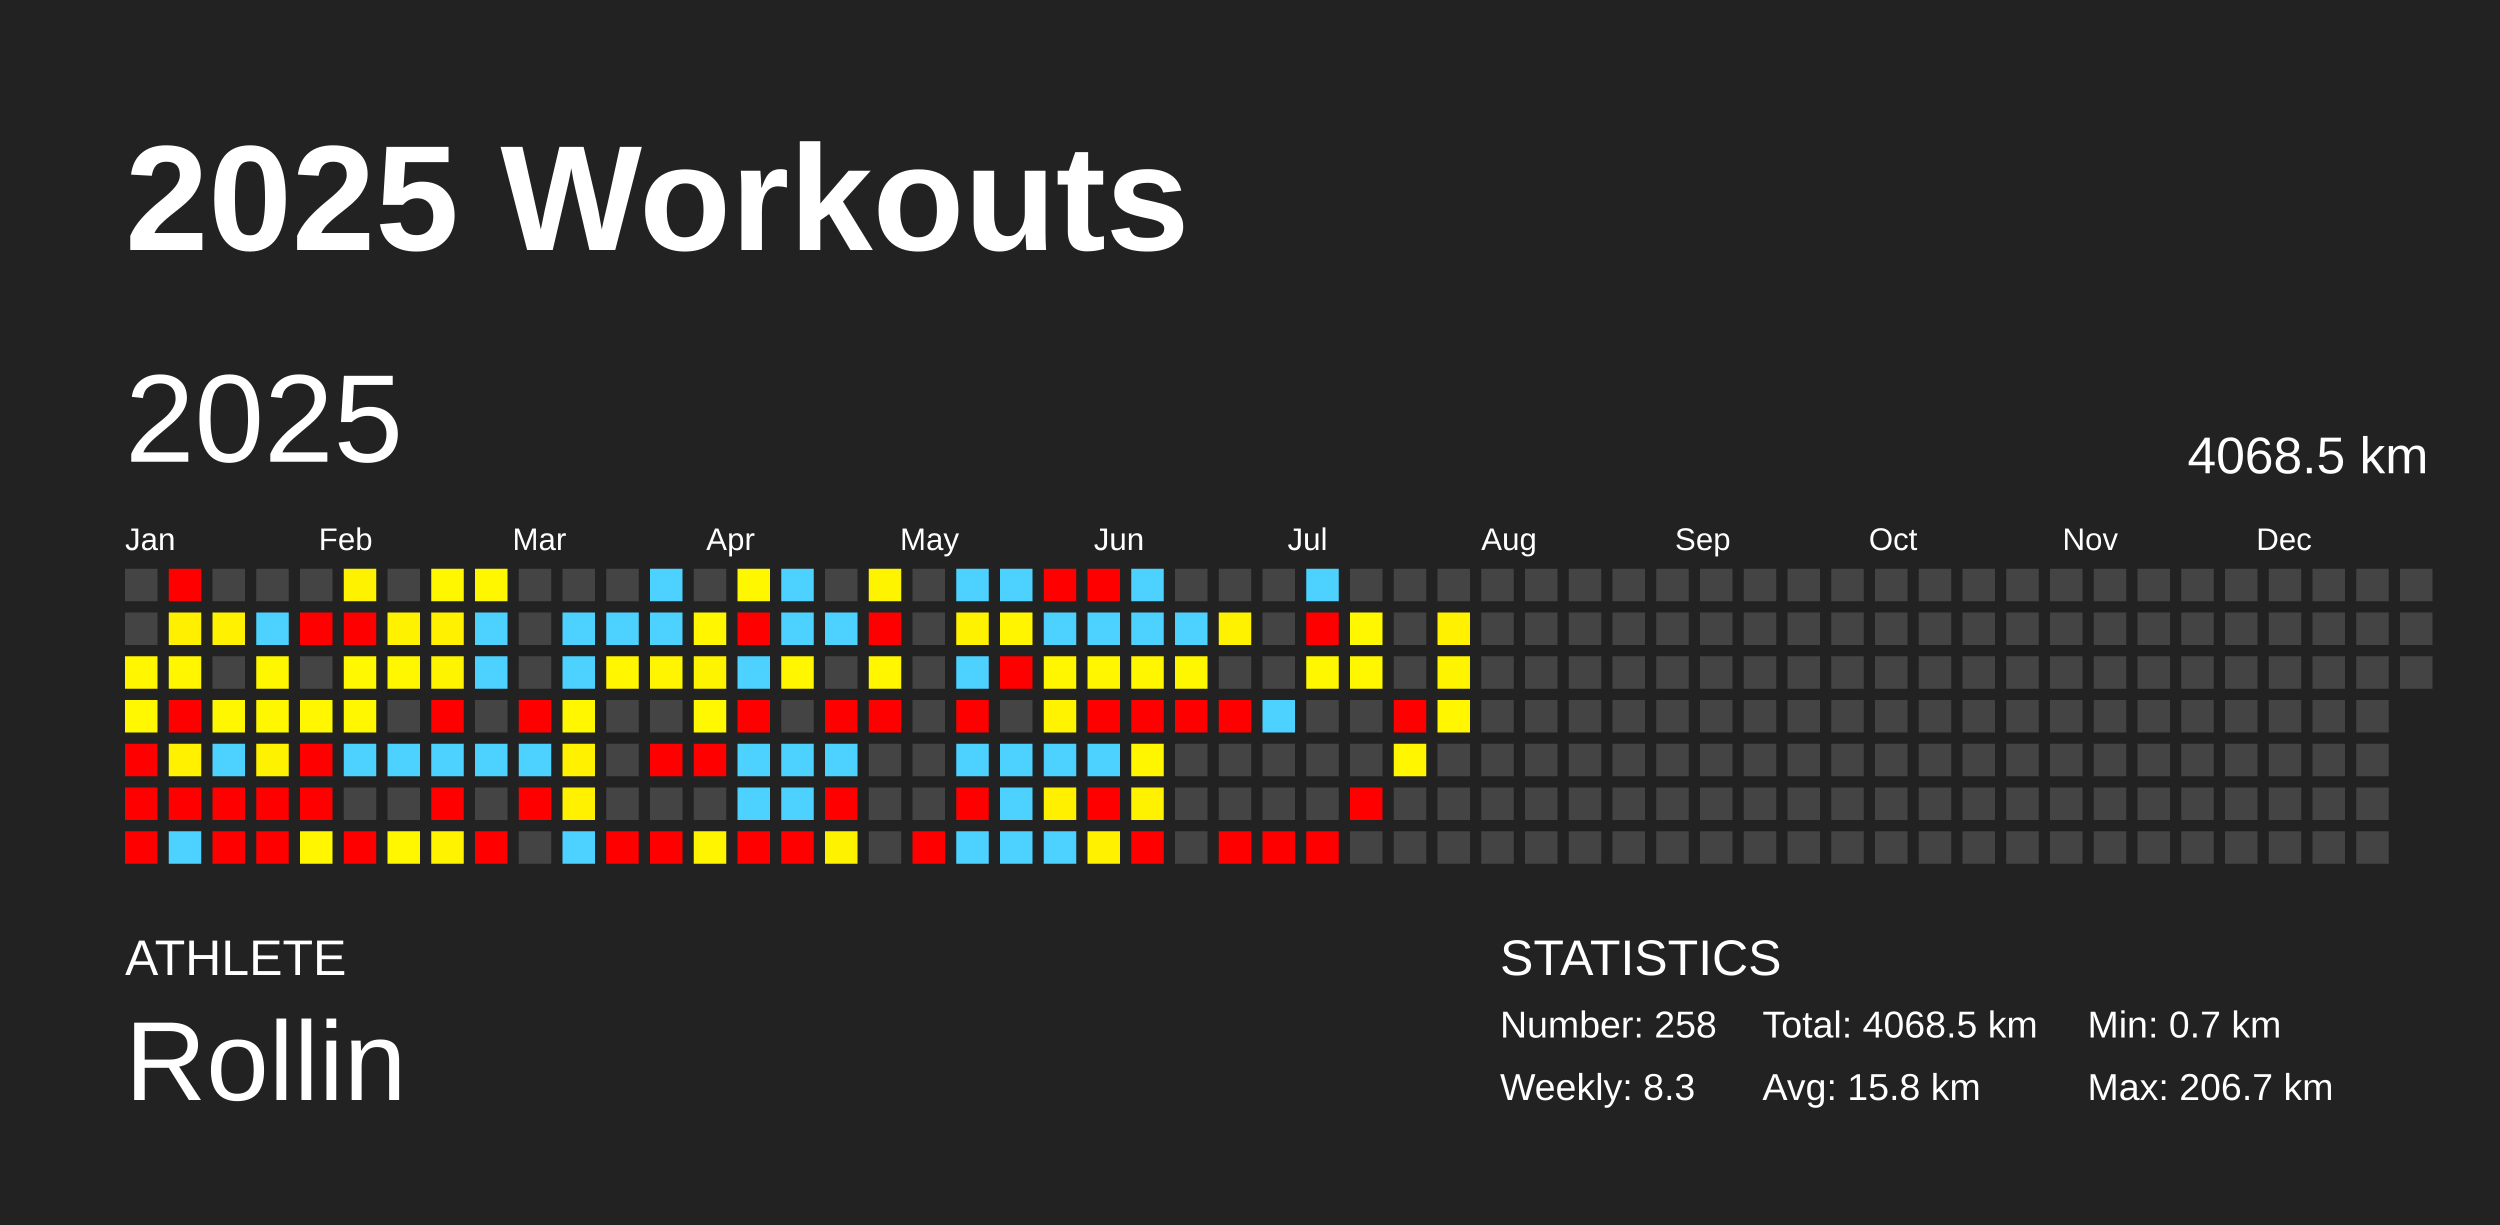
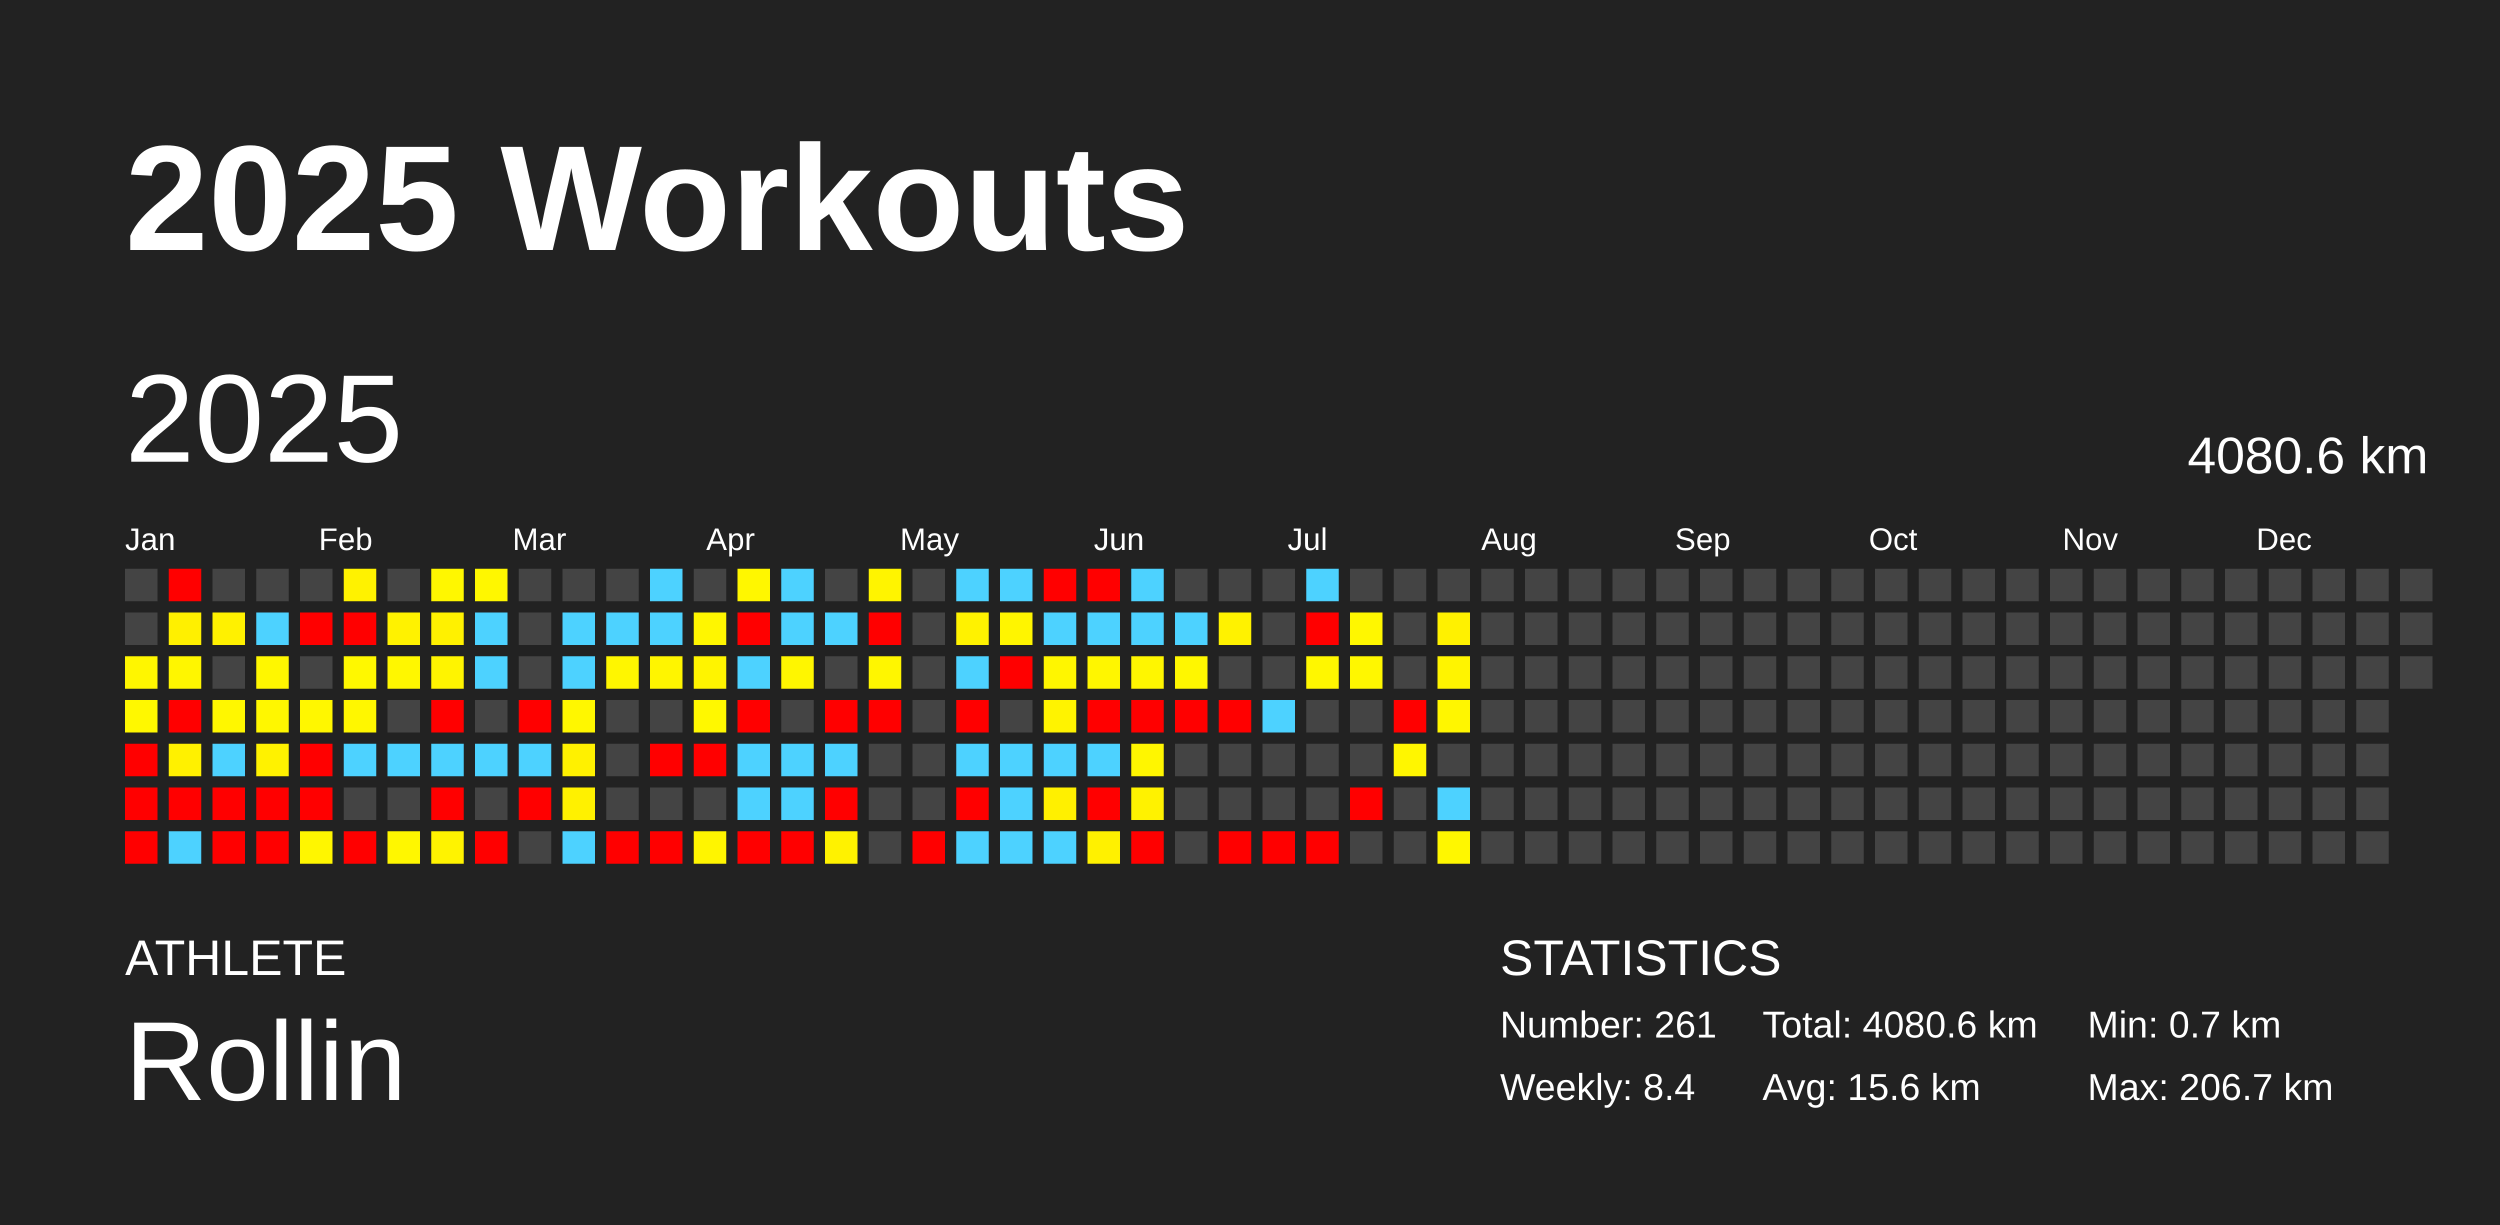
<svg xmlns="http://www.w3.org/2000/svg" baseProfile="full" height="98mm" version="1.1" viewBox="0,0,200,98" width="200mm">
  <defs />
  <rect fill="#222222" height="98" width="200" x="0" y="0" />
  <text fill="#FFFFFF" style="font-size:12px; font-family:Arial; font-weight:bold;" x="10" y="20">2025 Workouts</text>
  <text fill="#FFFFFF" style="font-size:4px; font-family:Arial" x="10" y="78">ATHLETE</text>
  <text fill="#FFFFFF" style="font-size:9px; font-family:Arial" x="10" y="88">Rollin</text>
  <text fill="#FFFFFF" style="font-size:4px; font-family:Arial" x="120" y="78">STATISTICS</text>
-   <text fill="#FFFFFF" style="font-size:3px; font-family:Arial" x="120" y="83">Number: 258</text>
-   <text fill="#FFFFFF" style="font-size:3px; font-family:Arial" x="120" y="88">Weekly: 8.3</text>
-   <text fill="#FFFFFF" style="font-size:3px; font-family:Arial" x="141" y="83">Total: 4068.5 km</text>
-   <text fill="#FFFFFF" style="font-size:3px; font-family:Arial" x="141" y="88">Avg: 15.8 km</text>
+   <text fill="#FFFFFF" style="font-size:3px; font-family:Arial" x="120" y="83">Number: 261</text>
+   <text fill="#FFFFFF" style="font-size:3px; font-family:Arial" x="120" y="88">Weekly: 8.4</text>
+   <text fill="#FFFFFF" style="font-size:3px; font-family:Arial" x="141" y="83">Total: 4080.6 km</text>
+   <text fill="#FFFFFF" style="font-size:3px; font-family:Arial" x="141" y="88">Avg: 15.6 km</text>
  <text fill="#FFFFFF" style="font-size:3px; font-family:Arial" x="167" y="83">Min: 0.7 km</text>
  <text fill="#FFFFFF" style="font-size:3px; font-family:Arial" x="167" y="88">Max: 206.7 km</text>
  <text dominant-baseline="hanging" fill="#FFFFFF" style="font-size:10.0px; font-family:Arial;" x="10" y="30">2025</text>
-   <text dominant-baseline="hanging" fill="#FFFFFF" style="font-size:4.125px; font-family:Arial;" x="175" y="35">4068.5 km</text>
+   <text dominant-baseline="hanging" fill="#FFFFFF" style="font-size:4.125px; font-family:Arial;" x="175" y="35">4080.6 km</text>
  <text fill="#FFFFFF" style="font-size:2.5px; font-family:Arial" x="10.0" y="44">Jan</text>
  <text fill="#FFFFFF" style="font-size:2.5px; font-family:Arial" x="25.5" y="44">Feb</text>
  <text fill="#FFFFFF" style="font-size:2.5px; font-family:Arial" x="41.0" y="44">Mar</text>
  <text fill="#FFFFFF" style="font-size:2.5px; font-family:Arial" x="56.5" y="44">Apr</text>
  <text fill="#FFFFFF" style="font-size:2.5px; font-family:Arial" x="72.0" y="44">May</text>
  <text fill="#FFFFFF" style="font-size:2.5px; font-family:Arial" x="87.5" y="44">Jun</text>
  <text fill="#FFFFFF" style="font-size:2.5px; font-family:Arial" x="103.0" y="44">Jul</text>
  <text fill="#FFFFFF" style="font-size:2.5px; font-family:Arial" x="118.5" y="44">Aug</text>
  <text fill="#FFFFFF" style="font-size:2.5px; font-family:Arial" x="134.0" y="44">Sep</text>
  <text fill="#FFFFFF" style="font-size:2.5px; font-family:Arial" x="149.5" y="44">Oct</text>
  <text fill="#FFFFFF" style="font-size:2.5px; font-family:Arial" x="165.0" y="44">Nov</text>
  <text fill="#FFFFFF" style="font-size:2.5px; font-family:Arial" x="180.5" y="44">Dec</text>
  <rect fill="#444444" height="2.6" width="2.6" x="10.0" y="45.5" />
  <rect fill="#444444" height="2.6" width="2.6" x="10.0" y="49.0" />
  <rect fill="#fff600" height="2.6" width="2.6" x="10.0" y="52.5" />
  <rect fill="#fff800" height="2.6" width="2.6" x="10.0" y="56.0" />
  <rect fill="red" height="2.6" width="2.6" x="10.0" y="59.5" />
  <rect fill="red" height="2.6" width="2.6" x="10.0" y="63.0" />
  <rect fill="red" height="2.6" width="2.6" x="10.0" y="66.5" />
  <rect fill="red" height="2.6" width="2.6" x="13.5" y="45.5" />
  <rect fill="#fff000" height="2.6" width="2.6" x="13.5" y="49.0" />
  <rect fill="#fff600" height="2.6" width="2.6" x="13.5" y="52.5" />
  <rect fill="red" height="2.6" width="2.6" x="13.5" y="56.0" />
  <rect fill="#fff100" height="2.6" width="2.6" x="13.5" y="59.5" />
  <rect fill="red" height="2.6" width="2.6" x="13.5" y="63.0" />
  <rect fill="#4dd2ff" height="2.6" width="2.6" x="13.5" y="66.5" />
  <rect fill="#444444" height="2.6" width="2.6" x="17.0" y="45.5" />
  <rect fill="#fff100" height="2.6" width="2.6" x="17.0" y="49.0" />
  <rect fill="#444444" height="2.6" width="2.6" x="17.0" y="52.5" />
  <rect fill="#fff700" height="2.6" width="2.6" x="17.0" y="56.0" />
  <rect fill="#4dd2ff" height="2.6" width="2.6" x="17.0" y="59.5" />
  <rect fill="red" height="2.6" width="2.6" x="17.0" y="63.0" />
  <rect fill="red" height="2.6" width="2.6" x="17.0" y="66.5" />
  <rect fill="#444444" height="2.6" width="2.6" x="20.5" y="45.5" />
  <rect fill="#4dd2ff" height="2.6" width="2.6" x="20.5" y="49.0" />
  <rect fill="#fff700" height="2.6" width="2.6" x="20.5" y="52.5" />
  <rect fill="#fff700" height="2.6" width="2.6" x="20.5" y="56.0" />
  <rect fill="#fff200" height="2.6" width="2.6" x="20.5" y="59.5" />
  <rect fill="red" height="2.6" width="2.6" x="20.5" y="63.0" />
  <rect fill="red" height="2.6" width="2.6" x="20.5" y="66.5" />
  <rect fill="#444444" height="2.6" width="2.6" x="24.0" y="45.5" />
  <rect fill="red" height="2.6" width="2.6" x="24.0" y="49.0" />
  <rect fill="#444444" height="2.6" width="2.6" x="24.0" y="52.5" />
  <rect fill="#fff700" height="2.6" width="2.6" x="24.0" y="56.0" />
  <rect fill="red" height="2.6" width="2.6" x="24.0" y="59.5" />
  <rect fill="red" height="2.6" width="2.6" x="24.0" y="63.0" />
  <rect fill="#fff600" height="2.6" width="2.6" x="24.0" y="66.5" />
  <rect fill="#fff200" height="2.6" width="2.6" x="27.5" y="45.5" />
  <rect fill="red" height="2.6" width="2.6" x="27.5" y="49.0" />
  <rect fill="#fff800" height="2.6" width="2.6" x="27.5" y="52.5" />
  <rect fill="#fff700" height="2.6" width="2.6" x="27.5" y="56.0" />
  <rect fill="#4dd2ff" height="2.6" width="2.6" x="27.5" y="59.5" />
  <rect fill="#444444" height="2.6" width="2.6" x="27.5" y="63.0" />
  <rect fill="red" height="2.6" width="2.6" x="27.5" y="66.5" />
  <rect fill="#444444" height="2.6" width="2.6" x="31.0" y="45.5" />
  <rect fill="#fff200" height="2.6" width="2.6" x="31.0" y="49.0" />
  <rect fill="#fff700" height="2.6" width="2.6" x="31.0" y="52.5" />
  <rect fill="#444444" height="2.6" width="2.6" x="31.0" y="56.0" />
  <rect fill="#4dd2ff" height="2.6" width="2.6" x="31.0" y="59.5" />
  <rect fill="#444444" height="2.6" width="2.6" x="31.0" y="63.0" />
  <rect fill="#fff700" height="2.6" width="2.6" x="31.0" y="66.5" />
  <rect fill="#fff700" height="2.6" width="2.6" x="34.5" y="45.5" />
  <rect fill="#fff100" height="2.6" width="2.6" x="34.5" y="49.0" />
  <rect fill="#fff400" height="2.6" width="2.6" x="34.5" y="52.5" />
  <rect fill="red" height="2.6" width="2.6" x="34.5" y="56.0" />
  <rect fill="#4dd2ff" height="2.6" width="2.6" x="34.5" y="59.5" />
  <rect fill="red" height="2.6" width="2.6" x="34.5" y="63.0" />
  <rect fill="#fff300" height="2.6" width="2.6" x="34.5" y="66.5" />
  <rect fill="#fff700" height="2.6" width="2.6" x="38.0" y="45.5" />
  <rect fill="#4dd2ff" height="2.6" width="2.6" x="38.0" y="49.0" />
  <rect fill="#4dd2ff" height="2.6" width="2.6" x="38.0" y="52.5" />
  <rect fill="#444444" height="2.6" width="2.6" x="38.0" y="56.0" />
  <rect fill="#4dd2ff" height="2.6" width="2.6" x="38.0" y="59.5" />
  <rect fill="#444444" height="2.6" width="2.6" x="38.0" y="63.0" />
  <rect fill="red" height="2.6" width="2.6" x="38.0" y="66.5" />
  <rect fill="#444444" height="2.6" width="2.6" x="41.5" y="45.5" />
  <rect fill="#444444" height="2.6" width="2.6" x="41.5" y="49.0" />
  <rect fill="#444444" height="2.6" width="2.6" x="41.5" y="52.5" />
  <rect fill="red" height="2.6" width="2.6" x="41.5" y="56.0" />
  <rect fill="#4dd2ff" height="2.6" width="2.6" x="41.5" y="59.5" />
  <rect fill="red" height="2.6" width="2.6" x="41.5" y="63.0" />
  <rect fill="#444444" height="2.6" width="2.6" x="41.5" y="66.5" />
  <rect fill="#444444" height="2.6" width="2.6" x="45.0" y="45.5" />
  <rect fill="#4dd2ff" height="2.6" width="2.6" x="45.0" y="49.0" />
  <rect fill="#4dd2ff" height="2.6" width="2.6" x="45.0" y="52.5" />
  <rect fill="#fff700" height="2.6" width="2.6" x="45.0" y="56.0" />
  <rect fill="#fff100" height="2.6" width="2.6" x="45.0" y="59.5" />
  <rect fill="#fff100" height="2.6" width="2.6" x="45.0" y="63.0" />
  <rect fill="#4dd2ff" height="2.6" width="2.6" x="45.0" y="66.5" />
  <rect fill="#444444" height="2.6" width="2.6" x="48.5" y="45.5" />
  <rect fill="#4dd2ff" height="2.6" width="2.6" x="48.5" y="49.0" />
  <rect fill="#fff600" height="2.6" width="2.6" x="48.5" y="52.5" />
  <rect fill="#444444" height="2.6" width="2.6" x="48.5" y="56.0" />
  <rect fill="#444444" height="2.6" width="2.6" x="48.5" y="59.5" />
  <rect fill="#444444" height="2.6" width="2.6" x="48.5" y="63.0" />
  <rect fill="red" height="2.6" width="2.6" x="48.5" y="66.5" />
  <rect fill="#4dd2ff" height="2.6" width="2.6" x="52.0" y="45.5" />
  <rect fill="#4dd2ff" height="2.6" width="2.6" x="52.0" y="49.0" />
  <rect fill="#fff500" height="2.6" width="2.6" x="52.0" y="52.5" />
  <rect fill="#444444" height="2.6" width="2.6" x="52.0" y="56.0" />
  <rect fill="red" height="2.6" width="2.6" x="52.0" y="59.5" />
  <rect fill="#444444" height="2.6" width="2.6" x="52.0" y="63.0" />
  <rect fill="red" height="2.6" width="2.6" x="52.0" y="66.5" />
  <rect fill="#444444" height="2.6" width="2.6" x="55.5" y="45.5" />
  <rect fill="#fff600" height="2.6" width="2.6" x="55.5" y="49.0" />
  <rect fill="#fff400" height="2.6" width="2.6" x="55.5" y="52.5" />
  <rect fill="#fff800" height="2.6" width="2.6" x="55.5" y="56.0" />
  <rect fill="red" height="2.6" width="2.6" x="55.5" y="59.5" />
  <rect fill="#444444" height="2.6" width="2.6" x="55.5" y="63.0" />
  <rect fill="#fff500" height="2.6" width="2.6" x="55.5" y="66.5" />
  <rect fill="#fff700" height="2.6" width="2.6" x="59.0" y="45.5" />
  <rect fill="red" height="2.6" width="2.6" x="59.0" y="49.0" />
  <rect fill="#4dd2ff" height="2.6" width="2.6" x="59.0" y="52.5" />
  <rect fill="red" height="2.6" width="2.6" x="59.0" y="56.0" />
  <rect fill="#4dd2ff" height="2.6" width="2.6" x="59.0" y="59.5" />
  <rect fill="#4dd2ff" height="2.6" width="2.6" x="59.0" y="63.0" />
  <rect fill="red" height="2.6" width="2.6" x="59.0" y="66.5" />
  <rect fill="#4dd2ff" height="2.6" width="2.6" x="62.5" y="45.5" />
  <rect fill="#4dd2ff" height="2.6" width="2.6" x="62.5" y="49.0" />
  <rect fill="#fff600" height="2.6" width="2.6" x="62.5" y="52.5" />
  <rect fill="#444444" height="2.6" width="2.6" x="62.5" y="56.0" />
  <rect fill="#4dd2ff" height="2.6" width="2.6" x="62.5" y="59.5" />
  <rect fill="#4dd2ff" height="2.6" width="2.6" x="62.5" y="63.0" />
  <rect fill="red" height="2.6" width="2.6" x="62.5" y="66.5" />
  <rect fill="#444444" height="2.6" width="2.6" x="66.0" y="45.5" />
  <rect fill="#4dd2ff" height="2.6" width="2.6" x="66.0" y="49.0" />
  <rect fill="#444444" height="2.6" width="2.6" x="66.0" y="52.5" />
  <rect fill="red" height="2.6" width="2.6" x="66.0" y="56.0" />
  <rect fill="#4dd2ff" height="2.6" width="2.6" x="66.0" y="59.5" />
  <rect fill="red" height="2.6" width="2.6" x="66.0" y="63.0" />
  <rect fill="#fff200" height="2.6" width="2.6" x="66.0" y="66.5" />
  <rect fill="#fff400" height="2.6" width="2.6" x="69.5" y="45.5" />
  <rect fill="red" height="2.6" width="2.6" x="69.5" y="49.0" />
  <rect fill="#fff600" height="2.6" width="2.6" x="69.5" y="52.5" />
  <rect fill="red" height="2.6" width="2.6" x="69.5" y="56.0" />
  <rect fill="#444444" height="2.6" width="2.6" x="69.5" y="59.5" />
  <rect fill="#444444" height="2.6" width="2.6" x="69.5" y="63.0" />
  <rect fill="#444444" height="2.6" width="2.6" x="69.5" y="66.5" />
  <rect fill="#444444" height="2.6" width="2.6" x="73.0" y="45.5" />
  <rect fill="#444444" height="2.6" width="2.6" x="73.0" y="49.0" />
  <rect fill="#444444" height="2.6" width="2.6" x="73.0" y="52.5" />
  <rect fill="#444444" height="2.6" width="2.6" x="73.0" y="56.0" />
  <rect fill="#444444" height="2.6" width="2.6" x="73.0" y="59.5" />
  <rect fill="#444444" height="2.6" width="2.6" x="73.0" y="63.0" />
  <rect fill="red" height="2.6" width="2.6" x="73.0" y="66.5" />
  <rect fill="#4dd2ff" height="2.6" width="2.6" x="76.5" y="45.5" />
  <rect fill="#fff200" height="2.6" width="2.6" x="76.5" y="49.0" />
  <rect fill="#4dd2ff" height="2.6" width="2.6" x="76.5" y="52.5" />
  <rect fill="red" height="2.6" width="2.6" x="76.5" y="56.0" />
  <rect fill="#4dd2ff" height="2.6" width="2.6" x="76.5" y="59.5" />
  <rect fill="red" height="2.6" width="2.6" x="76.5" y="63.0" />
  <rect fill="#4dd2ff" height="2.6" width="2.6" x="76.5" y="66.5" />
  <rect fill="#4dd2ff" height="2.6" width="2.6" x="80.0" y="45.5" />
  <rect fill="#fff500" height="2.6" width="2.6" x="80.0" y="49.0" />
  <rect fill="red" height="2.6" width="2.6" x="80.0" y="52.5" />
  <rect fill="#444444" height="2.6" width="2.6" x="80.0" y="56.0" />
  <rect fill="#4dd2ff" height="2.6" width="2.6" x="80.0" y="59.5" />
  <rect fill="#4dd2ff" height="2.6" width="2.6" x="80.0" y="63.0" />
  <rect fill="#4dd2ff" height="2.6" width="2.6" x="80.0" y="66.5" />
  <rect fill="red" height="2.6" width="2.6" x="83.5" y="45.5" />
  <rect fill="#4dd2ff" height="2.6" width="2.6" x="83.5" y="49.0" />
  <rect fill="#fff600" height="2.6" width="2.6" x="83.5" y="52.5" />
  <rect fill="#fff300" height="2.6" width="2.6" x="83.5" y="56.0" />
  <rect fill="#4dd2ff" height="2.6" width="2.6" x="83.5" y="59.5" />
  <rect fill="#fff000" height="2.6" width="2.6" x="83.5" y="63.0" />
  <rect fill="#4dd2ff" height="2.6" width="2.6" x="83.5" y="66.5" />
  <rect fill="red" height="2.6" width="2.6" x="87.0" y="45.5" />
  <rect fill="#4dd2ff" height="2.6" width="2.6" x="87.0" y="49.0" />
  <rect fill="#fff600" height="2.6" width="2.6" x="87.0" y="52.5" />
  <rect fill="red" height="2.6" width="2.6" x="87.0" y="56.0" />
  <rect fill="#4dd2ff" height="2.6" width="2.6" x="87.0" y="59.5" />
  <rect fill="red" height="2.6" width="2.6" x="87.0" y="63.0" />
  <rect fill="#fff100" height="2.6" width="2.6" x="87.0" y="66.5" />
  <rect fill="#4dd2ff" height="2.6" width="2.6" x="90.5" y="45.5" />
  <rect fill="#4dd2ff" height="2.6" width="2.6" x="90.5" y="49.0" />
  <rect fill="#fff600" height="2.6" width="2.6" x="90.5" y="52.5" />
  <rect fill="red" height="2.6" width="2.6" x="90.5" y="56.0" />
  <rect fill="#fff600" height="2.6" width="2.6" x="90.5" y="59.5" />
  <rect fill="#fff200" height="2.6" width="2.6" x="90.5" y="63.0" />
  <rect fill="red" height="2.6" width="2.6" x="90.5" y="66.5" />
  <rect fill="#444444" height="2.6" width="2.6" x="94.0" y="45.5" />
  <rect fill="#4dd2ff" height="2.6" width="2.6" x="94.0" y="49.0" />
  <rect fill="#fff700" height="2.6" width="2.6" x="94.0" y="52.5" />
  <rect fill="red" height="2.6" width="2.6" x="94.0" y="56.0" />
  <rect fill="#444444" height="2.6" width="2.6" x="94.0" y="59.5" />
  <rect fill="#444444" height="2.6" width="2.6" x="94.0" y="63.0" />
  <rect fill="#444444" height="2.6" width="2.6" x="94.0" y="66.5" />
  <rect fill="#444444" height="2.6" width="2.6" x="97.5" y="45.5" />
  <rect fill="#fff200" height="2.6" width="2.6" x="97.5" y="49.0" />
  <rect fill="#444444" height="2.6" width="2.6" x="97.5" y="52.5" />
  <rect fill="red" height="2.6" width="2.6" x="97.5" y="56.0" />
  <rect fill="#444444" height="2.6" width="2.6" x="97.5" y="59.5" />
  <rect fill="#444444" height="2.6" width="2.6" x="97.5" y="63.0" />
  <rect fill="red" height="2.6" width="2.6" x="97.5" y="66.5" />
  <rect fill="#444444" height="2.6" width="2.6" x="101.0" y="45.5" />
  <rect fill="#444444" height="2.6" width="2.6" x="101.0" y="49.0" />
  <rect fill="#444444" height="2.6" width="2.6" x="101.0" y="52.5" />
  <rect fill="#4dd2ff" height="2.6" width="2.6" x="101.0" y="56.0" />
  <rect fill="#444444" height="2.6" width="2.6" x="101.0" y="59.5" />
  <rect fill="#444444" height="2.6" width="2.6" x="101.0" y="63.0" />
  <rect fill="red" height="2.6" width="2.6" x="101.0" y="66.5" />
  <rect fill="#4dd2ff" height="2.6" width="2.6" x="104.5" y="45.5" />
  <rect fill="red" height="2.6" width="2.6" x="104.5" y="49.0" />
  <rect fill="#fff700" height="2.6" width="2.6" x="104.5" y="52.5" />
  <rect fill="#444444" height="2.6" width="2.6" x="104.5" y="56.0" />
  <rect fill="#444444" height="2.6" width="2.6" x="104.5" y="59.5" />
  <rect fill="#444444" height="2.6" width="2.6" x="104.5" y="63.0" />
  <rect fill="red" height="2.6" width="2.6" x="104.5" y="66.5" />
  <rect fill="#444444" height="2.6" width="2.6" x="108.0" y="45.5" />
  <rect fill="#fff700" height="2.6" width="2.6" x="108.0" y="49.0" />
  <rect fill="#fff700" height="2.6" width="2.6" x="108.0" y="52.5" />
  <rect fill="#444444" height="2.6" width="2.6" x="108.0" y="56.0" />
  <rect fill="#444444" height="2.6" width="2.6" x="108.0" y="59.5" />
  <rect fill="red" height="2.6" width="2.6" x="108.0" y="63.0" />
  <rect fill="#444444" height="2.6" width="2.6" x="108.0" y="66.5" />
  <rect fill="#444444" height="2.6" width="2.6" x="111.5" y="45.5" />
  <rect fill="#444444" height="2.6" width="2.6" x="111.5" y="49.0" />
  <rect fill="#444444" height="2.6" width="2.6" x="111.5" y="52.5" />
  <rect fill="red" height="2.6" width="2.6" x="111.5" y="56.0" />
  <rect fill="#fff600" height="2.6" width="2.6" x="111.5" y="59.5" />
  <rect fill="#444444" height="2.6" width="2.6" x="111.5" y="63.0" />
  <rect fill="#444444" height="2.6" width="2.6" x="111.5" y="66.5" />
  <rect fill="#444444" height="2.6" width="2.6" x="115.0" y="45.5" />
  <rect fill="#fff100" height="2.6" width="2.6" x="115.0" y="49.0" />
  <rect fill="#fff400" height="2.6" width="2.6" x="115.0" y="52.5" />
  <rect fill="#fff600" height="2.6" width="2.6" x="115.0" y="56.0" />
  <rect fill="#444444" height="2.6" width="2.6" x="115.0" y="59.5" />
-   <rect fill="#444444" height="2.6" width="2.6" x="115.0" y="63.0" />
-   <rect fill="#444444" height="2.6" width="2.6" x="115.0" y="66.5" />
+   <rect fill="#4dd2ff" height="2.6" width="2.6" x="115.0" y="63.0" />
+   <rect fill="#fff700" height="2.6" width="2.6" x="115.0" y="66.5" />
  <rect fill="#444444" height="2.6" width="2.6" x="118.5" y="45.5" />
  <rect fill="#444444" height="2.6" width="2.6" x="118.5" y="49.0" />
  <rect fill="#444444" height="2.6" width="2.6" x="118.5" y="52.5" />
  <rect fill="#444444" height="2.6" width="2.6" x="118.5" y="56.0" />
  <rect fill="#444444" height="2.6" width="2.6" x="118.5" y="59.5" />
  <rect fill="#444444" height="2.6" width="2.6" x="118.5" y="63.0" />
  <rect fill="#444444" height="2.6" width="2.6" x="118.5" y="66.5" />
  <rect fill="#444444" height="2.6" width="2.6" x="122.0" y="45.5" />
  <rect fill="#444444" height="2.6" width="2.6" x="122.0" y="49.0" />
  <rect fill="#444444" height="2.6" width="2.6" x="122.0" y="52.5" />
  <rect fill="#444444" height="2.6" width="2.6" x="122.0" y="56.0" />
  <rect fill="#444444" height="2.6" width="2.6" x="122.0" y="59.5" />
  <rect fill="#444444" height="2.6" width="2.6" x="122.0" y="63.0" />
  <rect fill="#444444" height="2.6" width="2.6" x="122.0" y="66.5" />
  <rect fill="#444444" height="2.6" width="2.6" x="125.5" y="45.5" />
  <rect fill="#444444" height="2.6" width="2.6" x="125.5" y="49.0" />
  <rect fill="#444444" height="2.6" width="2.6" x="125.5" y="52.5" />
  <rect fill="#444444" height="2.6" width="2.6" x="125.5" y="56.0" />
  <rect fill="#444444" height="2.6" width="2.6" x="125.5" y="59.5" />
  <rect fill="#444444" height="2.6" width="2.6" x="125.5" y="63.0" />
  <rect fill="#444444" height="2.6" width="2.6" x="125.5" y="66.5" />
  <rect fill="#444444" height="2.6" width="2.6" x="129.0" y="45.5" />
  <rect fill="#444444" height="2.6" width="2.6" x="129.0" y="49.0" />
  <rect fill="#444444" height="2.6" width="2.6" x="129.0" y="52.5" />
  <rect fill="#444444" height="2.6" width="2.6" x="129.0" y="56.0" />
  <rect fill="#444444" height="2.6" width="2.6" x="129.0" y="59.5" />
  <rect fill="#444444" height="2.6" width="2.6" x="129.0" y="63.0" />
  <rect fill="#444444" height="2.6" width="2.6" x="129.0" y="66.5" />
  <rect fill="#444444" height="2.6" width="2.6" x="132.5" y="45.5" />
  <rect fill="#444444" height="2.6" width="2.6" x="132.5" y="49.0" />
  <rect fill="#444444" height="2.6" width="2.6" x="132.5" y="52.5" />
  <rect fill="#444444" height="2.6" width="2.6" x="132.5" y="56.0" />
  <rect fill="#444444" height="2.6" width="2.6" x="132.5" y="59.5" />
  <rect fill="#444444" height="2.6" width="2.6" x="132.5" y="63.0" />
  <rect fill="#444444" height="2.6" width="2.6" x="132.5" y="66.5" />
  <rect fill="#444444" height="2.6" width="2.6" x="136.0" y="45.5" />
  <rect fill="#444444" height="2.6" width="2.6" x="136.0" y="49.0" />
  <rect fill="#444444" height="2.6" width="2.6" x="136.0" y="52.5" />
  <rect fill="#444444" height="2.6" width="2.6" x="136.0" y="56.0" />
  <rect fill="#444444" height="2.6" width="2.6" x="136.0" y="59.5" />
  <rect fill="#444444" height="2.6" width="2.6" x="136.0" y="63.0" />
  <rect fill="#444444" height="2.6" width="2.6" x="136.0" y="66.5" />
  <rect fill="#444444" height="2.6" width="2.6" x="139.5" y="45.5" />
  <rect fill="#444444" height="2.6" width="2.6" x="139.5" y="49.0" />
  <rect fill="#444444" height="2.6" width="2.6" x="139.5" y="52.5" />
  <rect fill="#444444" height="2.6" width="2.6" x="139.5" y="56.0" />
  <rect fill="#444444" height="2.6" width="2.6" x="139.5" y="59.5" />
  <rect fill="#444444" height="2.6" width="2.6" x="139.5" y="63.0" />
  <rect fill="#444444" height="2.6" width="2.6" x="139.5" y="66.5" />
  <rect fill="#444444" height="2.6" width="2.6" x="143.0" y="45.5" />
  <rect fill="#444444" height="2.6" width="2.6" x="143.0" y="49.0" />
  <rect fill="#444444" height="2.6" width="2.6" x="143.0" y="52.5" />
  <rect fill="#444444" height="2.6" width="2.6" x="143.0" y="56.0" />
  <rect fill="#444444" height="2.6" width="2.6" x="143.0" y="59.5" />
  <rect fill="#444444" height="2.6" width="2.6" x="143.0" y="63.0" />
  <rect fill="#444444" height="2.6" width="2.6" x="143.0" y="66.5" />
  <rect fill="#444444" height="2.6" width="2.6" x="146.5" y="45.5" />
  <rect fill="#444444" height="2.6" width="2.6" x="146.5" y="49.0" />
  <rect fill="#444444" height="2.6" width="2.6" x="146.5" y="52.5" />
  <rect fill="#444444" height="2.6" width="2.6" x="146.5" y="56.0" />
  <rect fill="#444444" height="2.6" width="2.6" x="146.5" y="59.5" />
  <rect fill="#444444" height="2.6" width="2.6" x="146.5" y="63.0" />
  <rect fill="#444444" height="2.6" width="2.6" x="146.5" y="66.5" />
  <rect fill="#444444" height="2.6" width="2.6" x="150.0" y="45.5" />
  <rect fill="#444444" height="2.6" width="2.6" x="150.0" y="49.0" />
  <rect fill="#444444" height="2.6" width="2.6" x="150.0" y="52.5" />
  <rect fill="#444444" height="2.6" width="2.6" x="150.0" y="56.0" />
  <rect fill="#444444" height="2.6" width="2.6" x="150.0" y="59.5" />
  <rect fill="#444444" height="2.6" width="2.6" x="150.0" y="63.0" />
  <rect fill="#444444" height="2.6" width="2.6" x="150.0" y="66.5" />
  <rect fill="#444444" height="2.6" width="2.6" x="153.5" y="45.5" />
  <rect fill="#444444" height="2.6" width="2.6" x="153.5" y="49.0" />
  <rect fill="#444444" height="2.6" width="2.6" x="153.5" y="52.5" />
  <rect fill="#444444" height="2.6" width="2.6" x="153.5" y="56.0" />
  <rect fill="#444444" height="2.6" width="2.6" x="153.5" y="59.5" />
  <rect fill="#444444" height="2.6" width="2.6" x="153.5" y="63.0" />
  <rect fill="#444444" height="2.6" width="2.6" x="153.5" y="66.5" />
  <rect fill="#444444" height="2.6" width="2.6" x="157.0" y="45.5" />
  <rect fill="#444444" height="2.6" width="2.6" x="157.0" y="49.0" />
  <rect fill="#444444" height="2.6" width="2.6" x="157.0" y="52.5" />
  <rect fill="#444444" height="2.6" width="2.6" x="157.0" y="56.0" />
  <rect fill="#444444" height="2.6" width="2.6" x="157.0" y="59.5" />
  <rect fill="#444444" height="2.6" width="2.6" x="157.0" y="63.0" />
  <rect fill="#444444" height="2.6" width="2.6" x="157.0" y="66.5" />
  <rect fill="#444444" height="2.6" width="2.6" x="160.5" y="45.5" />
  <rect fill="#444444" height="2.6" width="2.6" x="160.5" y="49.0" />
  <rect fill="#444444" height="2.6" width="2.6" x="160.5" y="52.5" />
  <rect fill="#444444" height="2.6" width="2.6" x="160.5" y="56.0" />
  <rect fill="#444444" height="2.6" width="2.6" x="160.5" y="59.5" />
  <rect fill="#444444" height="2.6" width="2.6" x="160.5" y="63.0" />
  <rect fill="#444444" height="2.6" width="2.6" x="160.5" y="66.5" />
  <rect fill="#444444" height="2.6" width="2.6" x="164.0" y="45.5" />
  <rect fill="#444444" height="2.6" width="2.6" x="164.0" y="49.0" />
  <rect fill="#444444" height="2.6" width="2.6" x="164.0" y="52.5" />
  <rect fill="#444444" height="2.6" width="2.6" x="164.0" y="56.0" />
  <rect fill="#444444" height="2.6" width="2.6" x="164.0" y="59.5" />
  <rect fill="#444444" height="2.6" width="2.6" x="164.0" y="63.0" />
  <rect fill="#444444" height="2.6" width="2.6" x="164.0" y="66.5" />
  <rect fill="#444444" height="2.6" width="2.6" x="167.5" y="45.5" />
  <rect fill="#444444" height="2.6" width="2.6" x="167.5" y="49.0" />
  <rect fill="#444444" height="2.6" width="2.6" x="167.5" y="52.5" />
  <rect fill="#444444" height="2.6" width="2.6" x="167.5" y="56.0" />
  <rect fill="#444444" height="2.6" width="2.6" x="167.5" y="59.5" />
  <rect fill="#444444" height="2.6" width="2.6" x="167.5" y="63.0" />
  <rect fill="#444444" height="2.6" width="2.6" x="167.5" y="66.5" />
  <rect fill="#444444" height="2.6" width="2.6" x="171.0" y="45.5" />
  <rect fill="#444444" height="2.6" width="2.6" x="171.0" y="49.0" />
  <rect fill="#444444" height="2.6" width="2.6" x="171.0" y="52.5" />
  <rect fill="#444444" height="2.6" width="2.6" x="171.0" y="56.0" />
  <rect fill="#444444" height="2.6" width="2.6" x="171.0" y="59.5" />
  <rect fill="#444444" height="2.6" width="2.6" x="171.0" y="63.0" />
  <rect fill="#444444" height="2.6" width="2.6" x="171.0" y="66.5" />
  <rect fill="#444444" height="2.6" width="2.6" x="174.5" y="45.5" />
  <rect fill="#444444" height="2.6" width="2.6" x="174.5" y="49.0" />
  <rect fill="#444444" height="2.6" width="2.6" x="174.5" y="52.5" />
  <rect fill="#444444" height="2.6" width="2.6" x="174.5" y="56.0" />
  <rect fill="#444444" height="2.6" width="2.6" x="174.5" y="59.5" />
  <rect fill="#444444" height="2.6" width="2.6" x="174.5" y="63.0" />
  <rect fill="#444444" height="2.6" width="2.6" x="174.5" y="66.5" />
  <rect fill="#444444" height="2.6" width="2.6" x="178.0" y="45.5" />
  <rect fill="#444444" height="2.6" width="2.6" x="178.0" y="49.0" />
  <rect fill="#444444" height="2.6" width="2.6" x="178.0" y="52.5" />
  <rect fill="#444444" height="2.6" width="2.6" x="178.0" y="56.0" />
  <rect fill="#444444" height="2.6" width="2.6" x="178.0" y="59.5" />
  <rect fill="#444444" height="2.6" width="2.6" x="178.0" y="63.0" />
  <rect fill="#444444" height="2.6" width="2.6" x="178.0" y="66.5" />
  <rect fill="#444444" height="2.6" width="2.6" x="181.5" y="45.5" />
  <rect fill="#444444" height="2.6" width="2.6" x="181.5" y="49.0" />
  <rect fill="#444444" height="2.6" width="2.6" x="181.5" y="52.5" />
  <rect fill="#444444" height="2.6" width="2.6" x="181.5" y="56.0" />
  <rect fill="#444444" height="2.6" width="2.6" x="181.5" y="59.5" />
  <rect fill="#444444" height="2.6" width="2.6" x="181.5" y="63.0" />
  <rect fill="#444444" height="2.6" width="2.6" x="181.5" y="66.5" />
  <rect fill="#444444" height="2.6" width="2.6" x="185.0" y="45.5" />
  <rect fill="#444444" height="2.6" width="2.6" x="185.0" y="49.0" />
  <rect fill="#444444" height="2.6" width="2.6" x="185.0" y="52.5" />
  <rect fill="#444444" height="2.6" width="2.6" x="185.0" y="56.0" />
  <rect fill="#444444" height="2.6" width="2.6" x="185.0" y="59.5" />
  <rect fill="#444444" height="2.6" width="2.6" x="185.0" y="63.0" />
  <rect fill="#444444" height="2.6" width="2.6" x="185.0" y="66.5" />
  <rect fill="#444444" height="2.6" width="2.6" x="188.5" y="45.5" />
  <rect fill="#444444" height="2.6" width="2.6" x="188.5" y="49.0" />
  <rect fill="#444444" height="2.6" width="2.6" x="188.5" y="52.5" />
  <rect fill="#444444" height="2.6" width="2.6" x="188.5" y="56.0" />
  <rect fill="#444444" height="2.6" width="2.6" x="188.5" y="59.5" />
  <rect fill="#444444" height="2.6" width="2.6" x="188.5" y="63.0" />
  <rect fill="#444444" height="2.6" width="2.6" x="188.5" y="66.5" />
  <rect fill="#444444" height="2.6" width="2.6" x="192.0" y="45.5" />
  <rect fill="#444444" height="2.6" width="2.6" x="192.0" y="49.0" />
  <rect fill="#444444" height="2.6" width="2.6" x="192.0" y="52.5" />
</svg>
